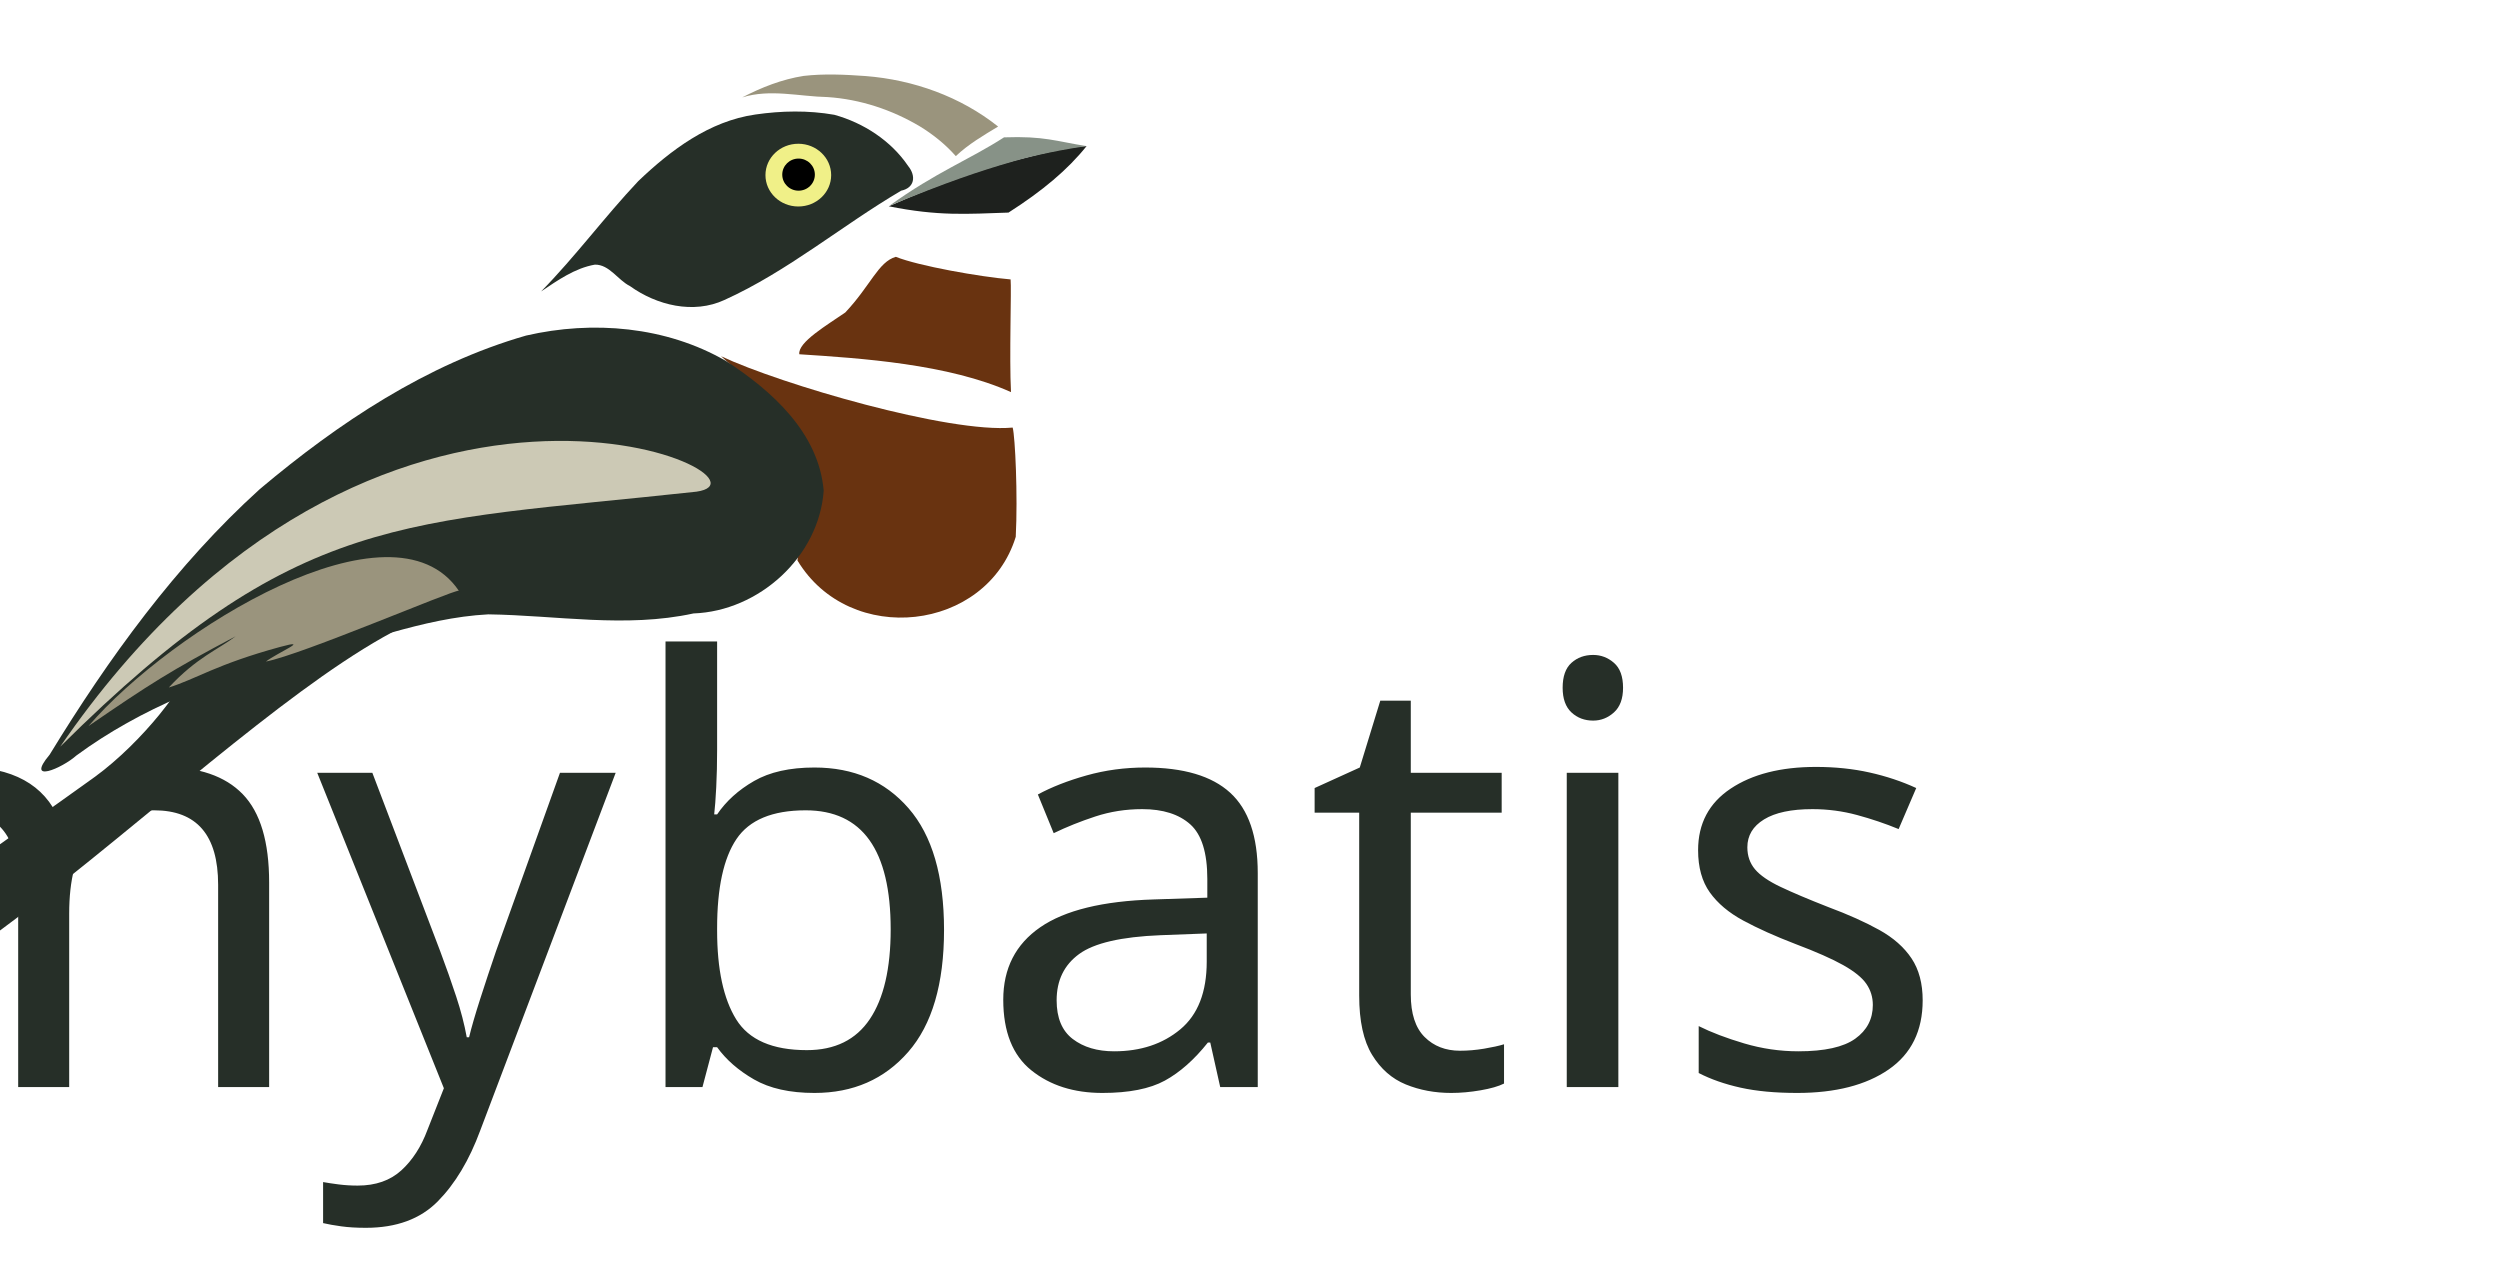
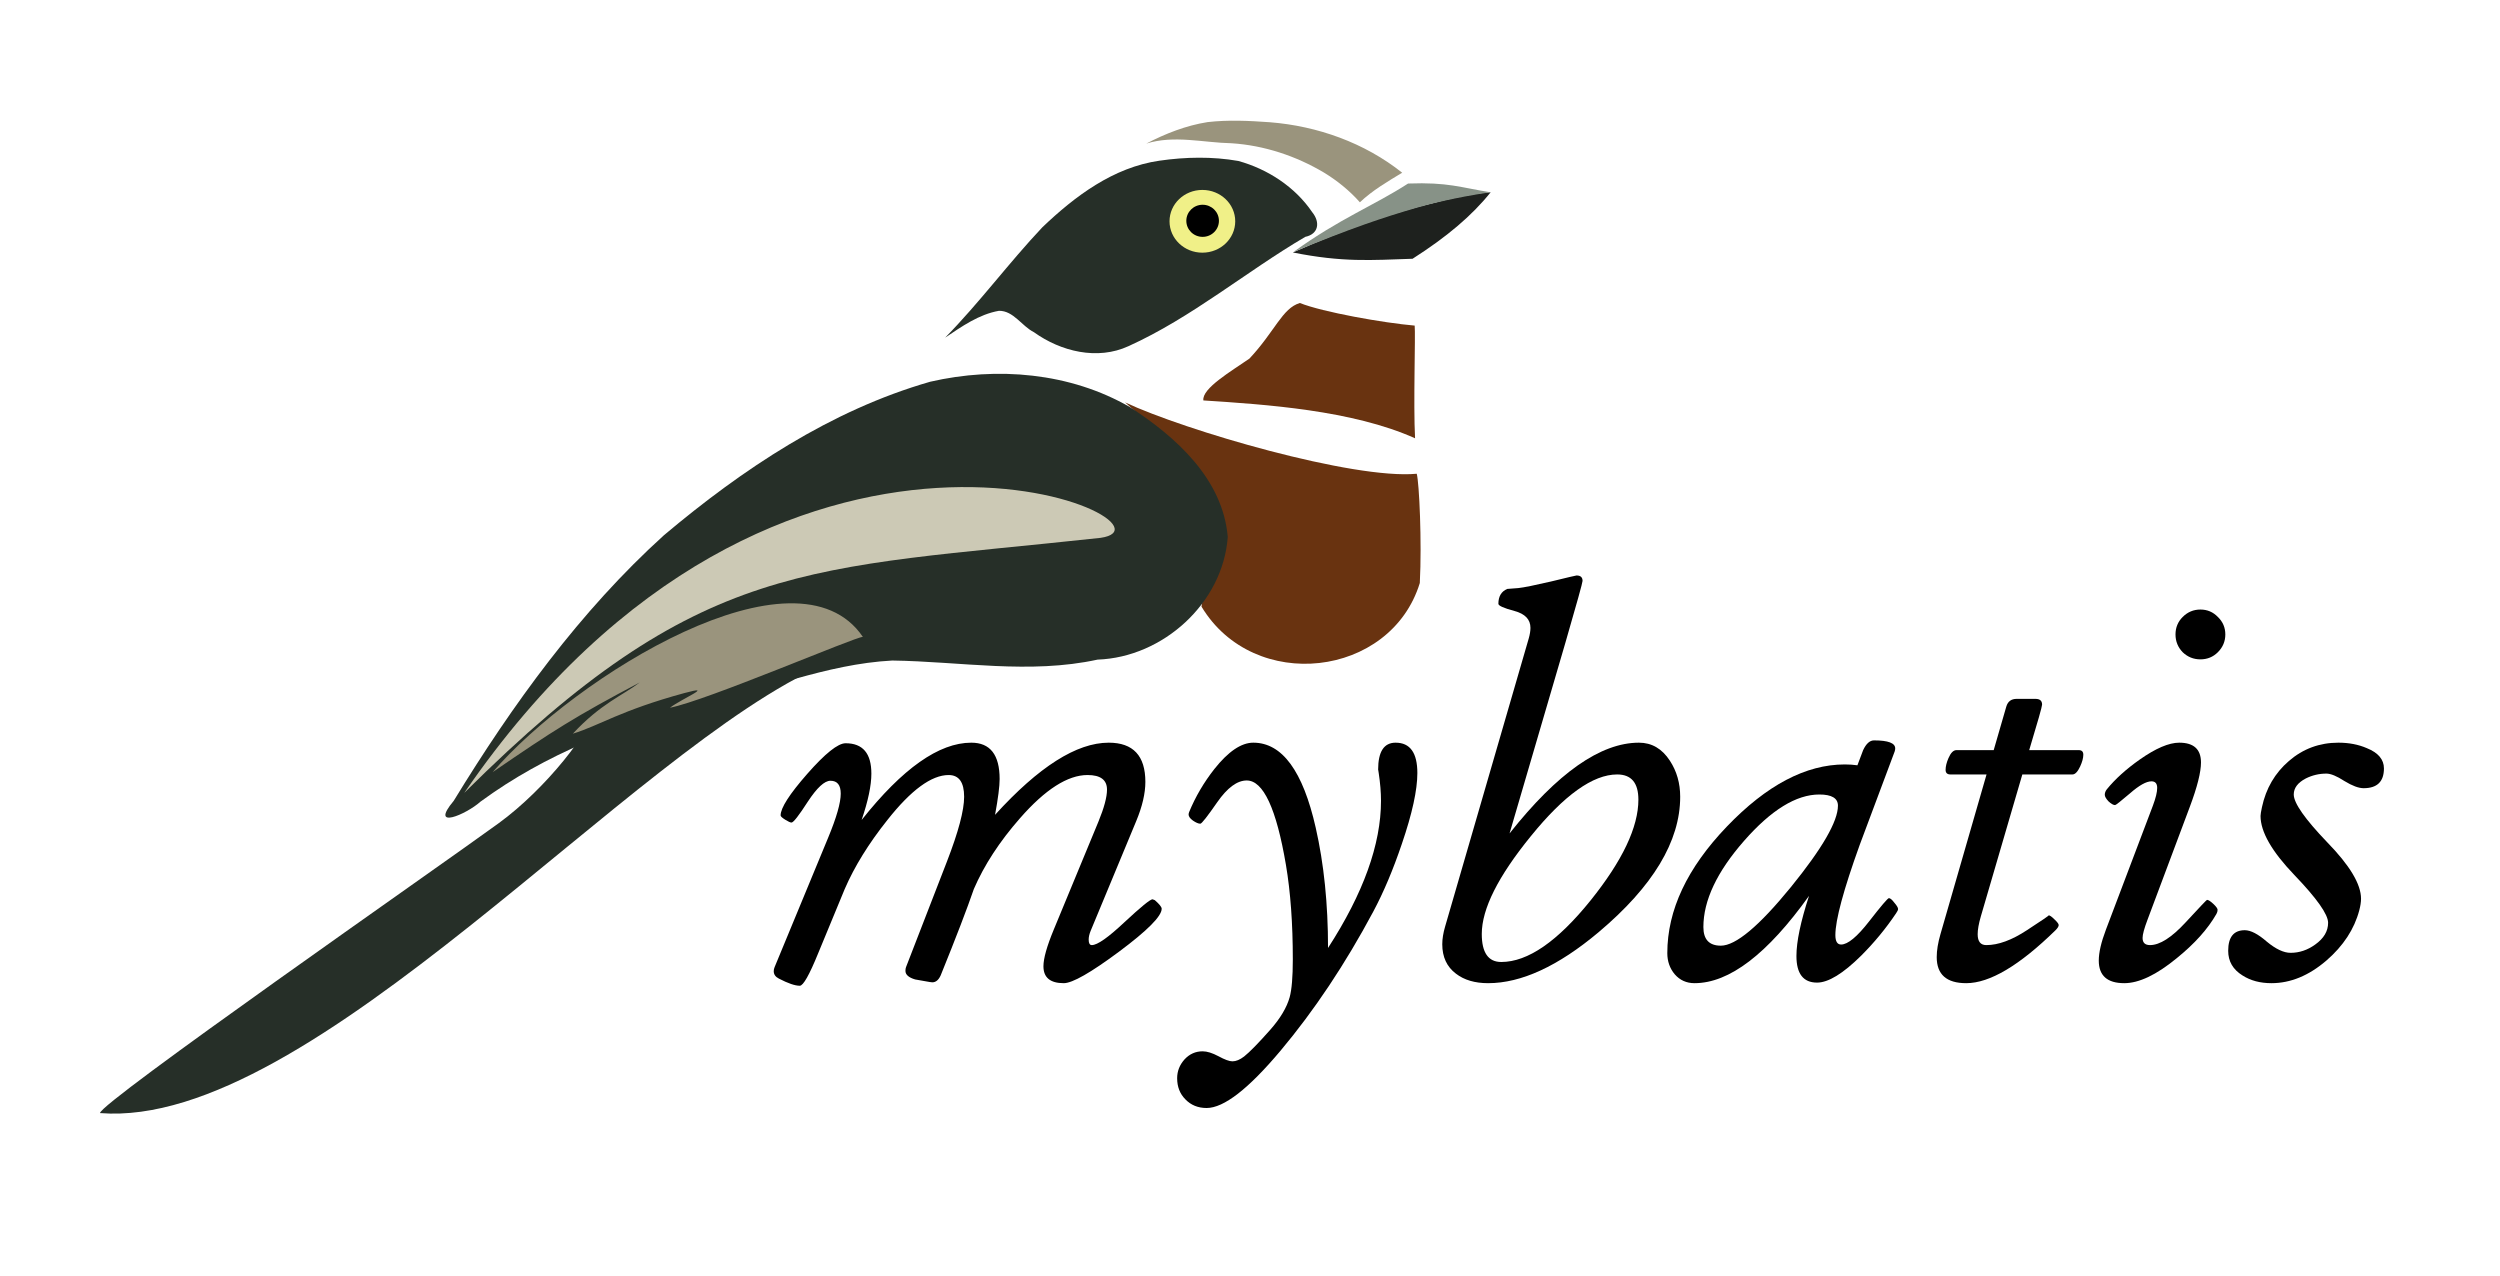
<svg xmlns="http://www.w3.org/2000/svg" width="990" height="505" id="svg2" version="1.0">
  <defs id="defs4">
    </defs>
  <g id="layer1" transform="translate(-31.74938,-81.64729)">
-     <g id="BirdBatis" transform="matrix(0.428474,0,0,0.428474,130.0298,190.8954)">
+     <g id="BirdBatis" transform="matrix(0.428474,0,0,0.428474,290.0398,209.1822)">
      <path style="fill:#9a947d;stroke:none" d="m 693.102,-138.023 c -34.791,-27.677 -78.249,-43.177 -122.376,-46.655 -19.075,-1.374 -38.372,-2.317 -57.411,-0.13 -19.917,3.131 -38.923,10.583 -56.727,19.878 25.748,-8.108 52.712,-0.824 78.942,-0.311 29.96,1.975 59.365,11.686 85.134,27.008 12.352,7.517 23.742,16.699 33.329,27.546 11.585,-10.968 25.529,-19.128 39.109,-27.336 z" id="HeadStripe" />
      <path style="fill:#262f28;fill-opacity:1" d="m 270.699,14.412 c 31.785,-32.37 58.761,-69.067 89.857,-102.014 30.226,-28.868 65.691,-55.427 108.161,-61.528 24.098,-3.483 48.966,-3.982 72.985,0.249 27.053,7.483 52.46,23.993 68.295,47.407 7.495,9.256 5.893,20.136 -6.496,22.733 -55.188,32.443 -104.739,74.475 -163.342,101.012 -28.758,13.27 -62.546,4.948 -87.355,-12.865 -11.302,-5.644 -18.936,-19.982 -32.381,-19.798 -18.435,3.212 -34.494,14.551 -49.724,24.803 z" id="EyeMask" />
      <path id="Chest" d="m 709.391,241.178 c 1.985,-38.051 -0.554,-92.569 -2.834,-100.982 -58.618,5.505 -214.28,-40.012 -269.549,-65.956 78.383,69.915 68.751,58.597 87.16,103.174 17.874,21.777 -13.918,61.377 -16.532,85.596 48.401,80.398 174.788,65.748 201.754,-21.832 z" style="fill:#693310;fill-opacity:1;stroke:none" />
      <path id="Beard" d="M 704.998,107.418 C 703.331,75.661 705.511,12.028 704.647,3.271 676.164,0.838 619.583,-9.173 598.542,-17.61 c -16.257,4.709 -23.105,26.353 -46.665,51.421 -16.607,11.509 -44.137,27.58 -42.514,38.631 57.158,3.692 137.679,8.965 195.634,34.975 z" style="fill:#693310" />
      <path id="TailUpper" d="m 159.25,316.63 c -177.258,76.168 -474.146,430.002 -669.584,414.448 -1.934,-8.329 311.707,-226.637 368.31,-267.839 44.544,-32.373 86.974,-87.802 87.677,-104.476 28.372,-10.782 180.423,-43.057 213.597,-42.134 z" style="fill:#262f28;fill-opacity:1;stroke:none" />
      <g id="Beak" transform="matrix(-1.278512,0,0,1.278512,728.7488,-140.2029)">
        <path style="fill:#1e211e" d="m 106.925,59.359 c -36.118,7.238 -56.372,5.545 -86.549,4.547 -24.463,-15.64 -42.777,-30.942 -56.445,-48.064 10.282,0.444 26.446,3.735 50.502,10.039 24.056,6.304 54.932,16.693 92.493,33.477 z" id="BeakLower" />
        <path id="BeakUpper" d="M 106.466,58.97 C 72.681,34.597 48.995,25.886 23.619,9.524 -5.397,8.454 -14.165,12.391 -35.864,15.827 c 27.277,4.06 45.43,8.907 53.795,11.35 23.871,6.971 46.672,14.562 88.535,31.793 z" style="fill:#879287;fill-opacity:1" />
      </g>
      <g id="Eye" transform="matrix(-1.278512,0,0,1.278512,728.7488,-140.2029)">
        <path style="fill:#f0f088;fill-opacity:1;stroke:none" id="path2541" d="m 202.143,38.612 c 0,12.525 -10.633,22.679 -23.75,22.679 -13.117,0 -23.75,-10.154 -23.75,-22.679 0,-12.525 10.633,-22.679 23.75,-22.679 13.117,0 23.75,10.154 23.75,22.679 z" transform="translate(-6.071427,-1.785711)" />
        <path style="fill:#000000;fill-opacity:1;stroke:none" id="path2543" d="m 187.143,39.326 c 0,6.41 -5.277,11.607 -11.786,11.607 -6.509,0 -11.786,-5.197 -11.786,-11.607 0,-6.41 5.277,-11.607 11.786,-11.607 6.509,0 11.786,5.197 11.786,11.607 z" transform="translate(-3.214286,-2.857143)" />
      </g>
      <g id="Wing" transform="matrix(-1.278512,0,0,1.278512,728.7488,-140.2029)">
        <path style="fill:#262f28;fill-opacity:1" d="m 224.611,171.184 c -33.143,21.468 -67.146,51.944 -70.641,93.832 3.471,47.757 46.785,86.973 94.121,88.663 49.012,10.699 99.019,1.343 148.384,0.658 48.115,2.53 92.888,22.096 139.573,32.137 56.259,13.997 111.205,35.426 158.205,69.948 10.05,9.066 37.3,20.83 19.269,-0.652 C 670.904,386.056 622.302,318.783 561.523,263.739 504.722,215.97 441.029,173.459 369.098,152.805 320.884,141.695 267.922,146.141 224.611,171.184 z" id="WingBackground" />
        <path style="fill:#9a947d;stroke:none" d="m 685.43,435.076 c -43.425,-29.826 -59.892,-40.353 -106.408,-64.91 12.35,9.44 28.173,15.246 48.362,37.054 -19.453,-6.016 -34.278,-16.744 -80.542,-29.351 -23.132,-6.304 1.941,4.096 10.352,10.591 -26.439,-5.121 -134.523,-51.525 -139.445,-51.219 47.904,-70.54 207.797,28.295 267.68,97.836 z" id="WingTip" />
        <path style="fill:#f5efd7;fill-opacity:0.803;fill-rule:evenodd;stroke:none" d="M 245.922,265.652 C 458.628,288.783 534.148,279.308 705.899,450.005 477.769,117.873 176.207,255.763 245.922,265.652 z" id="WingStripe" />
      </g>
      <path style="fill:#000000;fill-opacity:0" id="path3153" d="m 476.962,-180.291 c 23.644,-9.32 48.359,-15.699 72.725,-22.824 36.017,-10.904 72.569,-19.622 109.419,-27.143 13.356,-2.708 26.747,-5.349 40.361,-6.27 3.337,-0.172 6.69,-0.299 10.031,-0.147 1.154,0.043 2.309,0.044 3.463,0.038 0.666,-0.018 1.331,-0.018 1.996,-0.012 3.574,0.109 7.15,0.106 10.726,0.111 4.367,0.012 8.734,-0.012 13.101,-0.03 4.062,-0.466 5.716,0.359 9.206,2.145 4.006,2.098 7.548,4.604 10.742,7.806 3.389,3.464 6.206,7.472 8.289,11.843 1.356,2.363 1.359,5.092 1.978,7.649 0.472,1.758 1.582,2.906 3.036,3.933 2.548,1.376 5.267,2.011 8.115,2.486 0.458,0.063 0.916,0.126 1.374,0.189 0,0 -25.96,18.186 -25.96,18.186 l 0,0 c -0.46,-0.097 -0.92,-0.194 -1.38,-0.291 -3.184,-0.756 -6.35,-1.74 -9.045,-3.664 -1.762,-1.533 -3.276,-3.239 -3.982,-5.511 -0.888,-2.386 -0.425,-5.1 -1.64,-7.439 -1.794,-4.097 -4.419,-7.766 -7.627,-10.885 -3.055,-2.885 -6.524,-5.057 -10.317,-6.87 -2.709,-1.228 -5.423,-1.05 -8.363,-0.999 -4.339,-0.018 -8.679,-0.042 -13.018,-0.03 -3.678,0.006 -7.356,0.006 -11.033,0.113 -0.665,0.003 -1.33,0.006 -1.995,-0.027 -1.172,-0.03 -2.344,-0.064 -3.515,-0.13 -3.117,-0.124 -6.237,-0.082 -9.352,0.079 -12.967,0.846 -25.782,3.064 -38.551,5.403 -36.465,6.926 -72.521,15.56 -108.035,26.423 -25.411,7.669 -51.196,14.728 -75.533,25.454 0,0 24.784,-19.587 24.784,-19.587 z" />
-       <text xml:space="preserve" style="font-size:541.92px;font-style:normal;font-variant:normal;font-weight:normal;font-stretch:semi-condensed;text-align:center;line-height:125%;writing-mode:lr-tb;text-anchor:middle;fill:#262f28;fill-opacity:1;stroke:none;font-family:Aegyptus;-inkscape-font-specification:Aegyptus Semi-Condensed" x="1057.417" y="749.719" id="text2833">
-         <tspan id="tspan2835" x="1057.417" y="749.719">mybatis</tspan>
-       </text>
+       <g id="g2853" transform="translate(4.667728,0)">
+         <path d="m 466.16,542.213 c -3.8e-4,6.88 -13.143,20.11 -39.427,39.691 -26.108,19.405 -43.132,29.107 -51.07,29.107 -12.525,0 -18.788,-5.204 -18.787,-15.612 -2.7e-4,-7.233 3.175,-18.523 9.526,-33.87 l 41.279,-99.758 c 5.292,-12.877 7.938,-22.756 7.938,-29.636 -3.3e-4,-8.997 -5.998,-13.495 -17.993,-13.495 -18.347,2e-4 -39.162,13.319 -62.448,39.956 -18.876,21.522 -33.076,43.308 -42.602,65.359 -6.174,17.994 -16.406,44.631 -30.695,79.912 -1.941,4.234 -4.499,6.351 -7.674,6.351 -0.706,0 -1.5,-0.088 -2.381,-0.265 -4.587,-0.882 -9.085,-1.676 -13.495,-2.381 -5.998,-1.764 -8.997,-4.41 -8.997,-7.938 -1.4e-4,-1.411 0.176,-2.558 0.529,-3.44 l 37.839,-97.641 c 10.584,-27.343 15.876,-47.277 15.877,-59.802 -1.9e-4,-13.407 -4.763,-20.11 -14.289,-20.11 -15.877,2e-4 -34.752,13.848 -56.626,41.544 -17.288,21.698 -30.43,42.955 -39.427,63.771 -3.352,7.938 -11.555,27.784 -24.609,59.537 -8.115,19.934 -13.76,29.901 -16.935,29.901 -4.41,-10e-6 -10.849,-2.205 -19.317,-6.615 -3.175,-1.588 -4.763,-3.881 -4.763,-6.88 -1e-5,-1.235 0.265,-2.47 0.794,-3.705 l 49.482,-119.603 c 7.762,-18.699 11.643,-32.282 11.643,-40.75 -8e-5,-7.938 -3.175,-11.907 -9.526,-11.907 -5.469,1.9e-4 -12.437,6.439 -20.904,19.317 -8.291,12.878 -13.319,19.317 -15.083,19.316 -1.058,1.5e-4 -2.999,-0.882 -5.821,-2.646 -2.823,-1.764 -4.234,-3.087 -4.234,-3.969 -2e-5,-6.88 8.203,-19.669 24.609,-38.368 16.582,-18.875 28.401,-28.313 35.458,-28.313 15.876,2.2e-4 23.815,9.35 23.815,28.049 -1.1e-4,10.937 -2.999,25.226 -8.997,42.867 37.751,-47.63 71.533,-71.444 101.345,-71.445 17.464,2.2e-4 26.196,11.202 26.196,33.605 -2.3e-4,6.704 -1.411,17.729 -4.234,33.076 40.397,-44.454 75.413,-66.681 105.05,-66.682 22.58,2.2e-4 33.87,12.084 33.87,36.252 -3.7e-4,10.585 -2.823,22.668 -8.468,36.252 l -42.073,101.345 c -1.235,2.999 -1.853,5.733 -1.852,8.203 -3.1e-4,3.352 0.97,5.028 2.911,5.028 5.115,3e-5 15.171,-7.056 30.165,-21.169 15.171,-14.112 23.814,-21.169 25.932,-21.169 0.529,0.176 1.234,0.441 2.117,0.794 4.233,3.705 6.35,6.351 6.351,7.938" style="font-size:541.92px;font-style:normal;font-variant:normal;font-weight:normal;font-stretch:semi-condensed;text-align:center;line-height:125%;writing-mode:lr-tb;text-anchor:middle;fill:#000000;fill-opacity:1;stroke:none;font-family:Aegyptus;-inkscape-font-specification:Aegyptus Semi-Condensed" id="path2832" />
+         <path d="m 702.456,416.788 c -2.2e-4,15.7 -4.763,37.486 -14.289,65.359 -8.115,23.991 -16.935,44.895 -26.461,62.712 -25.932,48.512 -54.51,91.378 -85.733,128.6 -29.636,35.281 -52.393,52.922 -68.269,52.922 -7.938,-1.2e-4 -14.465,-2.646 -19.581,-7.938 -5.116,-5.116 -7.674,-11.643 -7.674,-19.581 0,-6.527 2.293,-12.349 6.88,-17.464 4.587,-4.939 10.143,-7.409 16.67,-7.409 4.057,-7e-5 8.908,1.499 14.554,4.498 5.821,3.175 10.143,4.763 12.966,4.763 3.352,-7e-5 6.968,-1.5 10.849,-4.498 5.116,-4.057 13.142,-12.26 24.079,-24.609 9.349,-10.584 15.347,-20.64 17.993,-30.165 1.94,-7.056 2.911,-18.699 2.911,-34.928 -10e-5,-33.164 -2.117,-62.271 -6.351,-87.321 -8.82,-52.04 -20.904,-78.06 -36.252,-78.06 -8.82,1.9e-4 -17.905,6.704 -27.255,20.11 -9.173,13.231 -14.377,19.846 -15.612,19.846 -1.764,1.4e-4 -4.057,-0.97 -6.88,-2.911 -2.646,-1.94 -3.969,-3.793 -3.969,-5.557 -10e-6,-0.705 0.176,-1.499 0.529,-2.381 5.821,-14.112 13.583,-27.343 23.286,-39.691 12.878,-16.229 24.873,-24.344 35.987,-24.344 26.637,2.2e-4 45.866,26.197 57.685,78.589 7.585,33.341 11.378,70.386 11.378,111.136 32.635,-50.452 48.953,-95.788 48.953,-136.009 -1.8e-4,-7.762 -0.706,-16.317 -2.117,-25.667 -0.353,-2.293 -0.529,-3.352 -0.529,-3.175 -1.9e-4,-16.582 5.38,-24.873 16.141,-24.873 13.407,2.2e-4 20.11,9.35 20.11,28.049" style="font-size:541.92px;font-style:normal;font-variant:normal;font-weight:normal;font-stretch:semi-condensed;text-align:center;line-height:125%;writing-mode:lr-tb;text-anchor:middle;fill:#000000;fill-opacity:1;stroke:none;font-family:Aegyptus;-inkscape-font-specification:Aegyptus Semi-Condensed" id="path2834" />
+         <path d="m 945.367,438.751 c -2.4e-4,41.103 -25.138,82.823 -75.414,125.16 -37.398,31.4 -71.445,47.1 -102.139,47.1 -12.172,0 -22.051,-2.911 -29.636,-8.732 -8.468,-6.351 -12.701,-15.436 -12.701,-27.255 -2e-5,-4.939 0.882,-10.408 2.646,-16.406 l 77.266,-266.197 c 1.058,-3.704 1.588,-6.968 1.588,-9.791 -1e-4,-7.762 -4.939,-12.966 -14.818,-15.612 -9.879,-2.646 -14.818,-4.851 -14.818,-6.615 -8e-5,-6.879 2.734,-11.466 8.203,-13.76 2.646,-0.176 6.086,-0.441 10.32,-0.794 4.939,-0.529 14.994,-2.558 30.165,-6.086 15.171,-3.704 23.021,-5.556 23.55,-5.557 3.704,3.8e-4 5.557,1.676 5.557,5.028 -1.5e-4,1.588 -5.292,20.64 -15.877,57.156 l -51.599,176.23 c 44.278,-55.921 84.146,-83.881 119.603,-83.881 11.819,2.2e-4 21.345,5.557 28.578,16.67 6.35,9.703 9.526,20.816 9.526,33.341 m -38.633,2.646 c -2.1e-4,-15.524 -6.527,-23.285 -19.581,-23.286 -22.404,2e-4 -49.041,19.052 -79.912,57.156 -30.166,37.045 -45.248,67.123 -45.248,90.232 -6e-5,17.288 5.998,25.932 17.993,25.932 24.52,2e-5 52.04,-18.964 82.558,-56.891 29.46,-36.692 44.19,-67.74 44.19,-93.143" style="font-size:541.92px;font-style:normal;font-variant:normal;font-weight:normal;font-stretch:semi-condensed;text-align:center;line-height:125%;writing-mode:lr-tb;text-anchor:middle;fill:#000000;fill-opacity:1;stroke:none;font-family:Aegyptus;-inkscape-font-specification:Aegyptus Semi-Condensed" id="path2836" />
+         <path d="m 1146.735,542.478 c -3e-4,0.882 -0.618,2.205 -1.852,3.969 -9.35,13.936 -20.11,26.99 -32.282,39.162 -16.759,16.582 -30.342,24.873 -40.75,24.873 -12.701,0 -19.052,-8.203 -19.052,-24.609 -10e-5,-13.23 3.881,-31.753 11.643,-55.568 -38.457,53.804 -73.738,80.706 -105.844,80.706 -7.409,0 -13.495,-2.734 -18.258,-8.203 -4.587,-5.469 -6.88,-11.996 -6.88,-19.581 0,-39.691 18.346,-78.677 55.039,-116.957 36.692,-38.28 73.032,-57.42 109.019,-57.42 4.057,2e-4 7.938,0.265 11.643,0.794 1.764,-4.763 3.528,-9.438 5.292,-14.024 2.822,-5.998 6.174,-8.996 10.055,-8.997 13.054,2.2e-4 19.581,2.47 19.581,7.409 -2e-4,0.882 -0.177,1.852 -0.529,2.911 -10.761,28.754 -21.522,57.509 -32.282,86.263 -14.995,41.632 -22.492,69.416 -22.492,83.352 -2e-4,5.821 1.764,8.732 5.292,8.732 6.174,3e-5 14.818,-7.144 25.932,-21.433 11.113,-14.289 17.199,-21.433 18.258,-21.433 1.235,8e-5 2.91,1.411 5.027,4.234 2.293,2.646 3.44,4.587 3.44,5.821 m -55.568,-95.524 c -2e-4,-6.88 -5.733,-10.32 -17.2,-10.32 -21.345,1.7e-4 -44.543,14.289 -69.592,42.867 -25.05,28.578 -37.575,55.127 -37.575,79.647 -4e-5,11.466 5.38,17.2 16.141,17.2 13.76,3e-5 35.369,-18.082 64.829,-54.245 28.93,-35.634 43.396,-60.684 43.396,-75.149" style="font-size:541.92px;font-style:normal;font-variant:normal;font-weight:normal;font-stretch:semi-condensed;text-align:center;line-height:125%;writing-mode:lr-tb;text-anchor:middle;fill:#000000;fill-opacity:1;stroke:none;font-family:Aegyptus;-inkscape-font-specification:Aegyptus Semi-Condensed" id="path2838" />
+         <path d="m 1317.938,399.853 c -2e-4,2.999 -0.97,6.615 -2.911,10.849 -2.293,4.94 -4.675,7.409 -7.144,7.409 l -46.307,0 -38.368,131.246 c -1.94,6.703 -2.911,12.172 -2.911,16.406 -10e-5,6.703 2.646,10.055 7.938,10.055 11.114,3e-5 23.638,-4.587 37.575,-13.76 14.112,-9.173 20.816,-13.76 20.11,-13.76 1.058,6e-5 2.822,1.235 5.292,3.705 2.646,2.47 3.969,4.234 3.969,5.292 -10e-5,1.235 -0.97,2.823 -2.911,4.763 -33.341,32.635 -60.86,48.953 -82.558,48.953 -18.17,0 -27.255,-8.026 -27.255,-24.079 -10e-5,-6.174 1.147,-13.23 3.44,-21.169 l 42.602,-147.652 -33.341,0 c -2.999,2e-4 -4.498,-1.411 -4.498,-4.234 0,-3.175 0.882,-6.791 2.646,-10.849 2.117,-4.939 4.587,-7.409 7.409,-7.409 l 34.399,0 11.643,-40.221 c 1.411,-4.763 4.586,-7.144 9.526,-7.144 l 17.464,0 c 4.057,2.6e-4 6.086,1.764 6.086,5.292 -10e-5,1.764 -3.969,15.789 -11.907,42.073 l 45.778,0 c 2.822,2.1e-4 4.234,1.411 4.234,4.234" style="font-size:541.92px;font-style:normal;font-variant:normal;font-weight:normal;font-stretch:semi-condensed;text-align:center;line-height:125%;writing-mode:lr-tb;text-anchor:middle;fill:#000000;fill-opacity:1;stroke:none;font-family:Aegyptus;-inkscape-font-specification:Aegyptus Semi-Condensed" id="path2840" />
+         <path d="m 1449.184,288.717 c -10e-5,6.351 -2.293,11.82 -6.88,16.406 -4.41,4.41 -9.791,6.616 -16.141,6.615 -6.351,3e-4 -11.819,-2.205 -16.406,-6.615 -4.41,-4.586 -6.615,-10.055 -6.615,-16.406 -10e-5,-6.35 2.205,-11.731 6.615,-16.141 4.587,-4.586 10.055,-6.88 16.406,-6.88 6.351,3.5e-4 11.731,2.294 16.141,6.88 4.586,4.41 6.88,9.791 6.88,16.141 m -7.144,254.554 c -2e-4,1.235 -0.353,2.47 -1.058,3.705 -7.938,13.936 -20.199,27.608 -36.781,41.014 -18.699,15.347 -34.84,23.021 -48.423,23.021 -15.7,0 -23.55,-6.968 -23.55,-20.904 0,-7.409 2.205,-16.935 6.615,-28.578 l 43.396,-114.576 c 2.646,-7.056 3.969,-12.525 3.969,-16.406 -10e-5,-4.057 -1.764,-6.086 -5.292,-6.086 -4.763,1.9e-4 -11.378,3.705 -19.846,11.114 -8.468,7.233 -13.054,10.849 -13.76,10.849 -1.588,1.6e-4 -3.616,-1.146 -6.086,-3.44 -2.293,-2.47 -3.44,-4.498 -3.44,-6.086 0,-1.764 0.617,-3.44 1.852,-5.028 7.762,-9.526 17.905,-18.699 30.43,-27.519 14.818,-10.408 26.99,-15.612 36.516,-15.612 13.407,2.2e-4 20.11,6.086 20.11,18.258 -10e-5,8.997 -3.44,22.668 -10.32,41.014 l -39.162,104.521 c -2.999,7.938 -4.498,13.495 -4.498,16.67 -10e-5,4.41 2.293,6.615 6.88,6.615 8.997,3e-5 19.934,-6.968 32.812,-20.904 12.877,-13.936 19.493,-20.904 19.846,-20.904 1.235,8e-5 3.175,1.235 5.821,3.705 2.646,2.47 3.969,4.322 3.969,5.557" style="font-size:541.92px;font-style:normal;font-variant:normal;font-weight:normal;font-stretch:semi-condensed;text-align:center;line-height:125%;writing-mode:lr-tb;text-anchor:middle;fill:#000000;fill-opacity:1;stroke:none;font-family:Aegyptus;-inkscape-font-specification:Aegyptus Semi-Condensed" id="path2842" />
+         <path d="m 1595.778,412.555 c -2e-4,12.172 -6.263,18.258 -18.787,18.258 -4.587,1.8e-4 -10.496,-2.205 -17.729,-6.615 -7.056,-4.586 -12.613,-6.88 -16.67,-6.88 -6.704,1.9e-4 -13.054,1.5 -19.052,4.498 -7.409,3.881 -11.114,8.82 -11.114,14.818 -10e-5,7.938 10.32,22.668 30.959,44.19 20.816,21.345 31.224,38.721 31.224,52.128 -10e-5,2.999 -0.529,6.527 -1.588,10.584 -4.587,17.464 -14.73,32.988 -30.43,46.571 -16.229,13.936 -33.164,20.904 -50.805,20.904 -10.408,0 -19.317,-2.381 -26.726,-7.144 -8.82,-5.469 -13.23,-13.054 -13.23,-22.756 0,-12.701 5.116,-19.052 15.347,-19.052 5.469,5e-5 12.26,3.528 20.375,10.584 8.291,6.88 15.612,10.32 21.963,10.32 8.115,3e-5 15.7,-2.558 22.756,-7.674 7.938,-5.645 11.907,-12.348 11.907,-20.11 -10e-5,-7.762 -10.408,-22.492 -31.224,-44.19 -20.816,-21.698 -31.224,-39.868 -31.224,-54.51 -10e-5,-1.411 0.441,-4.145 1.323,-8.203 3.704,-17.288 11.996,-31.488 24.873,-42.602 13.054,-11.29 28.313,-16.935 45.777,-16.935 9.702,2.2e-4 18.434,1.676 26.196,5.028 10.584,4.234 15.876,10.496 15.877,18.787" style="font-size:541.92px;font-style:normal;font-variant:normal;font-weight:normal;font-stretch:semi-condensed;text-align:center;line-height:125%;writing-mode:lr-tb;text-anchor:middle;fill:#000000;fill-opacity:1;stroke:none;font-family:Aegyptus;-inkscape-font-specification:Aegyptus Semi-Condensed" id="path2844" />
+       </g>
    </g>
  </g>
</svg>
